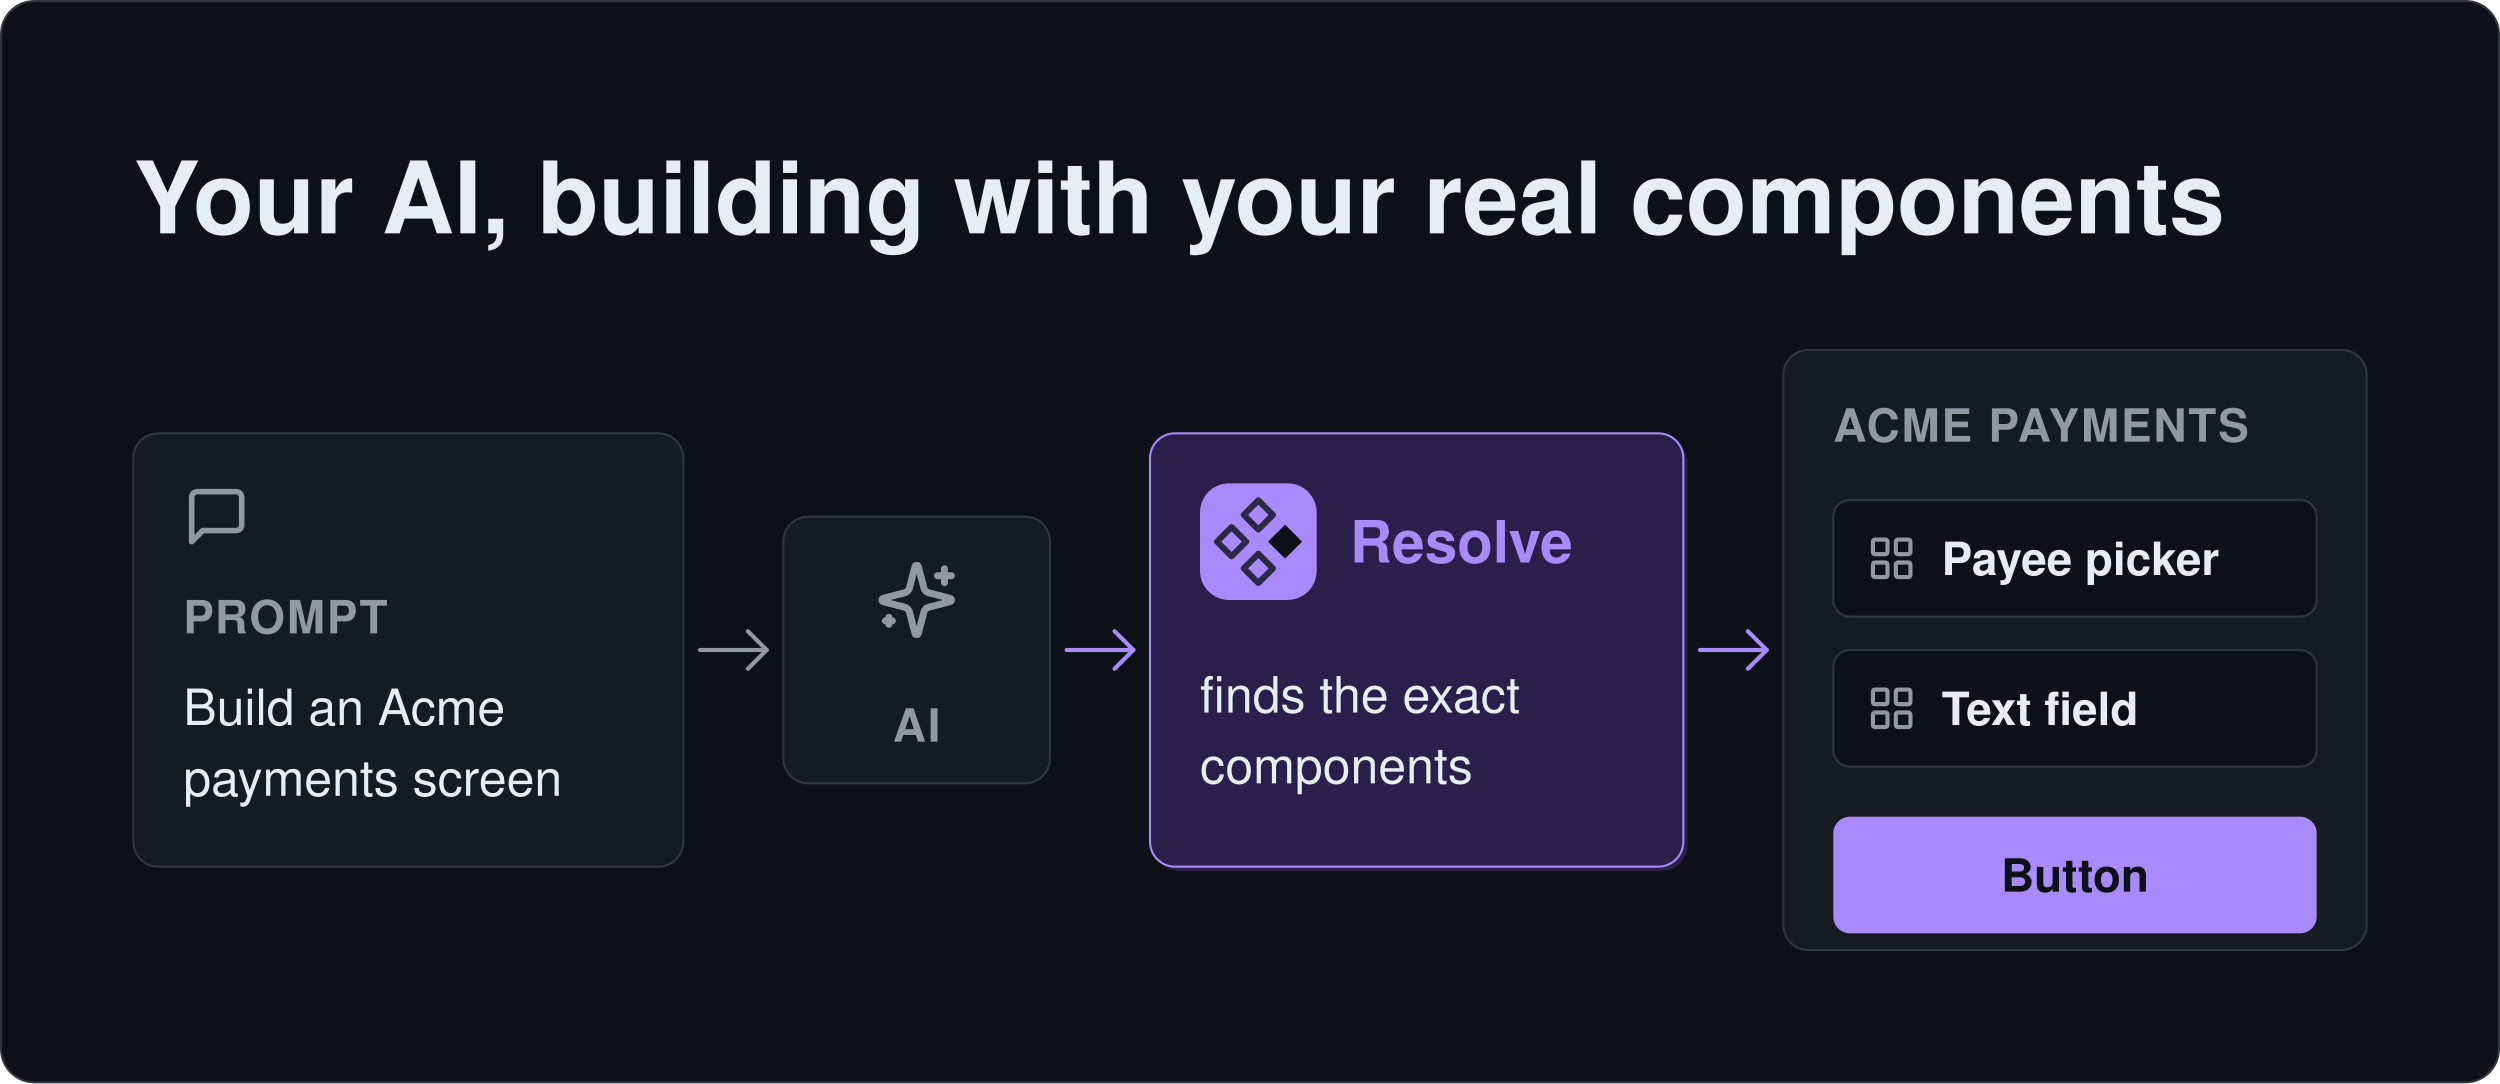
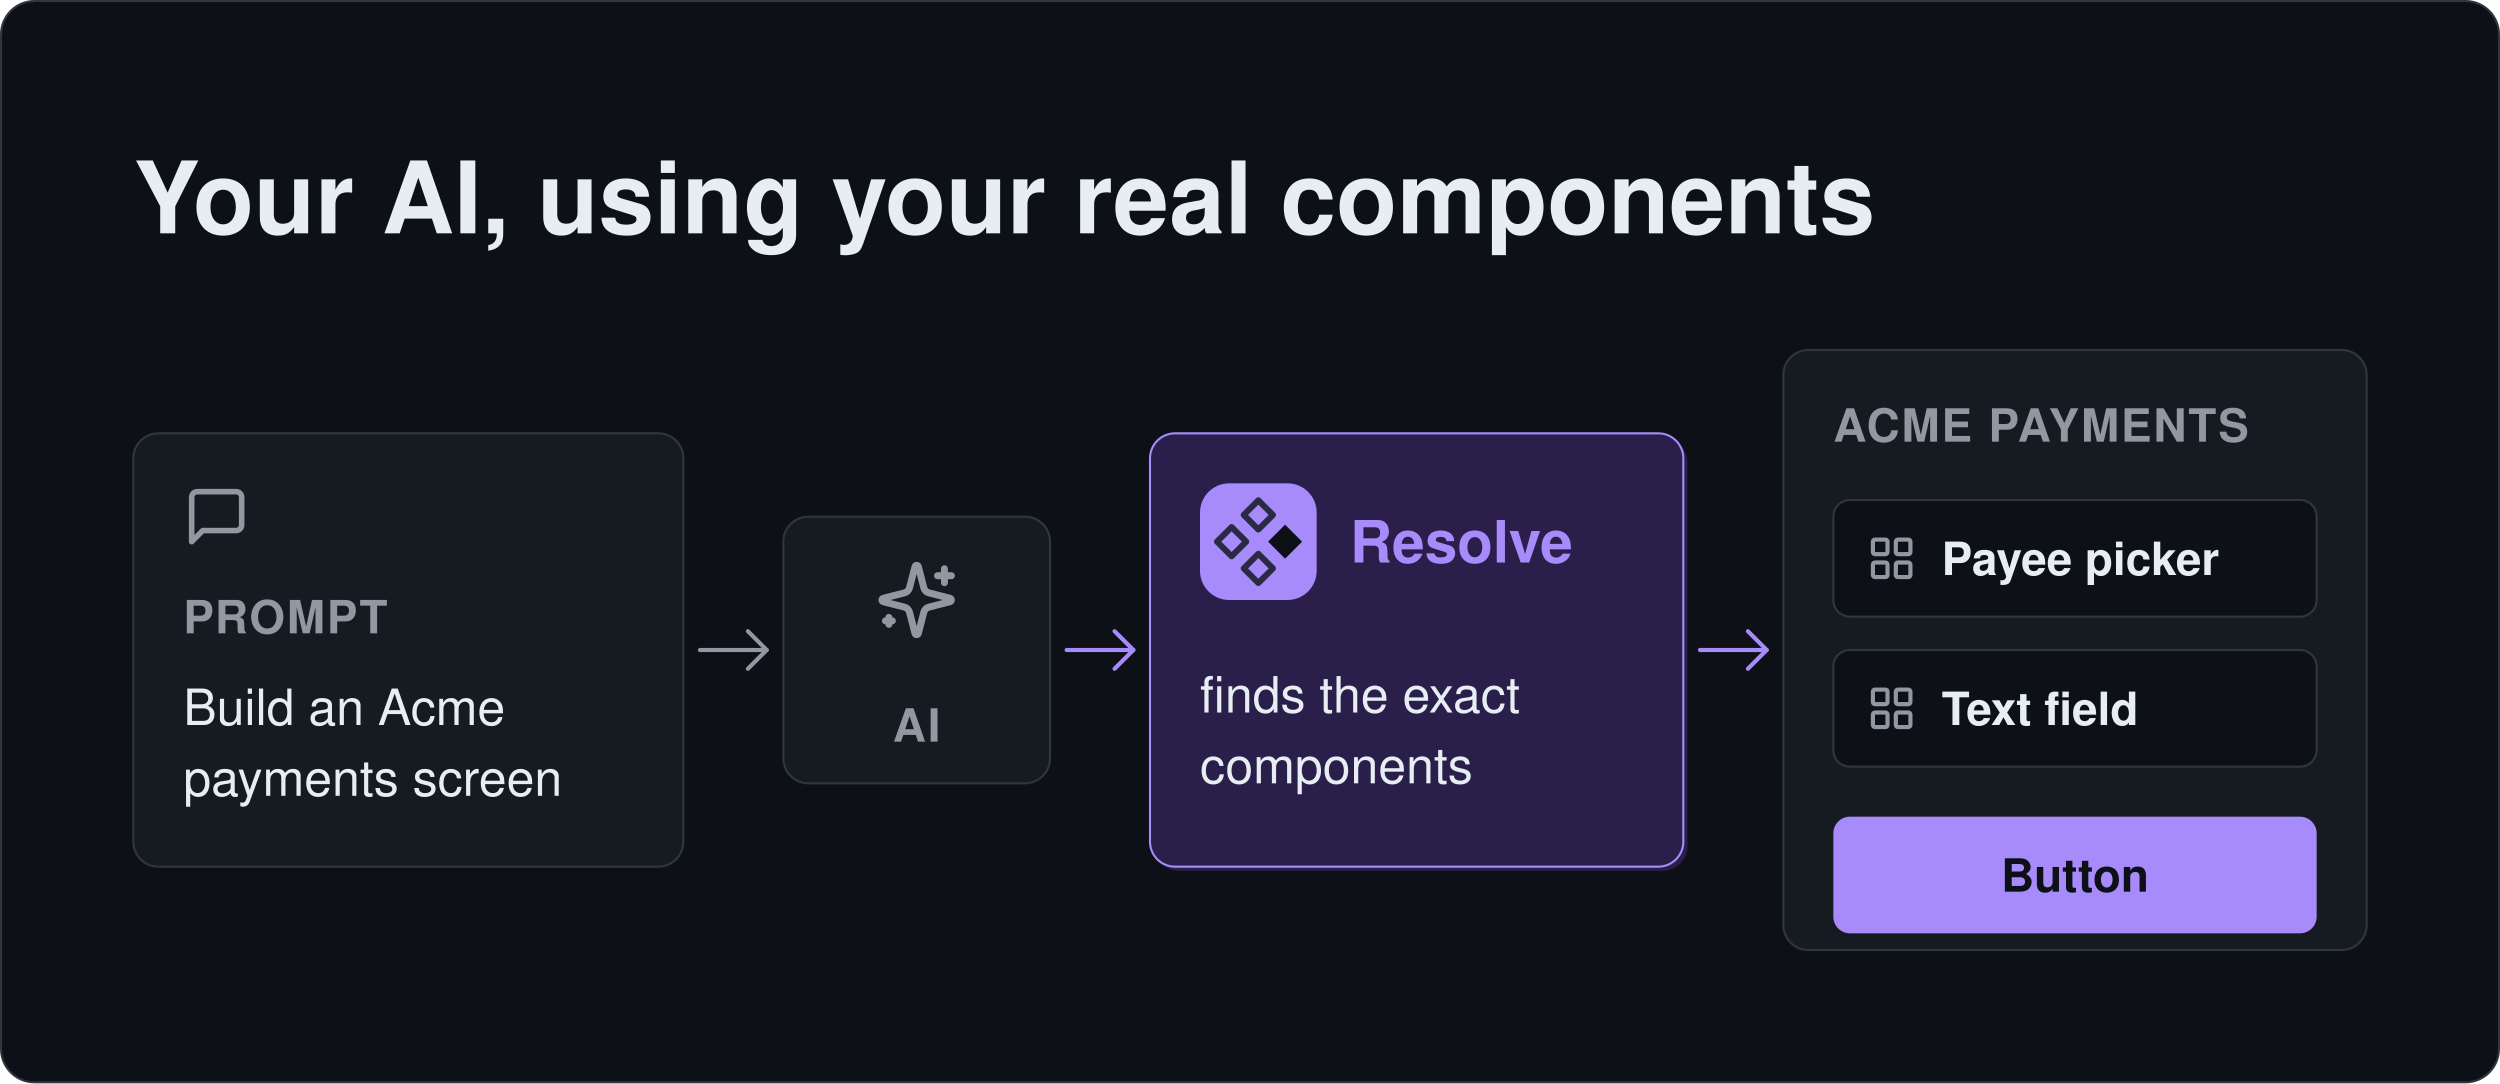
<svg xmlns="http://www.w3.org/2000/svg" width="1200" height="520" viewBox="0 0 1200 520" role="img" aria-labelledby="t d">
  <rect x="0.5" y="0.5" width="1199" height="519" rx="16" fill="#0D1117" stroke="#30363D" stroke-width="1" />
-   <text x="64" y="112" font-family="-apple-system,'Segoe UI',Helvetica,Arial,sans-serif" font-size="48" font-weight="600" fill="#E6EDF3" text-anchor="start">Your AI, building with your real components</text>
+   <text x="64" y="112" font-family="-apple-system,'Segoe UI',Helvetica,Arial,sans-serif" font-size="48" font-weight="600" fill="#E6EDF3" text-anchor="start">Your AI, using your real components</text>
  <rect x="64" y="208" width="264" height="208" rx="12" fill="#161B22" stroke="#30363D" stroke-width="1" />
  <g transform="translate(88 232) scale(1.333333)" fill="none" stroke="#9198A1" stroke-width="2" stroke-linecap="round" stroke-linejoin="round">
    <path d="M21 15a2 2 0 0 1-2 2H7l-4 4V5a2 2 0 0 1 2-2h14a2 2 0 0 1 2 2z" />
  </g>
  <text x="88" y="304" font-family="-apple-system,'Segoe UI',Helvetica,Arial,sans-serif" font-size="22" font-weight="600" fill="#9198A1" text-anchor="start" letter-spacing="0.04em">PROMPT</text>
  <text x="88" y="348" font-family="-apple-system,'Segoe UI',Helvetica,Arial,sans-serif" font-size="24" font-weight="400" fill="#E6EDF3" text-anchor="start">Build an Acme</text>
  <text x="88" y="382" font-family="-apple-system,'Segoe UI',Helvetica,Arial,sans-serif" font-size="24" font-weight="400" fill="#E6EDF3" text-anchor="start">payments screen</text>
  <g fill="none" stroke="#9198A1" stroke-width="2" stroke-linecap="round" stroke-linejoin="round">
    <path d="M336 312.0 H368" />
    <path d="M359 303.0 L368 312.0 L359 321.0" />
  </g>
  <rect x="376" y="248.0" width="128" height="128" rx="12" fill="#161B22" stroke="#30363D" stroke-width="1" />
  <g transform="translate(420 268.0) scale(1.666667)" fill="none" stroke="#9198A1" stroke-width="2" stroke-linecap="round" stroke-linejoin="round">
    <path d="M9.937 15.5A2 2 0 0 0 8.5 14.063l-6.135-1.582a.5.5 0 0 1 0-.962L8.5 9.936A2 2 0 0 0 9.937 8.5l1.582-6.135a.5.5 0 0 1 .963 0L14.063 8.5A2 2 0 0 0 15.5 9.937l6.135 1.581a.5.5 0 0 1 0 .964L15.5 14.063a2 2 0 0 0-1.437 1.437l-1.582 6.135a.5.5 0 0 1-.963 0z" />
    <path d="M20 3v4" />
    <path d="M22 5h-4" />
    <path d="M4 17v2" />
    <path d="M5 18H3" />
  </g>
  <text x="440.0" y="356.0" font-family="-apple-system,'Segoe UI',Helvetica,Arial,sans-serif" font-size="22" font-weight="600" fill="#9198A1" text-anchor="middle" letter-spacing="0.04em">AI</text>
  <g fill="none" stroke="#A78BFA" stroke-width="2" stroke-linecap="round" stroke-linejoin="round">
    <path d="M512 312.0 H544" />
    <path d="M535 303.0 L544 312.0 L535 321.0" />
  </g>
  <rect x="554" y="210" width="256" height="208" rx="12" fill="#2A1F4A" />
  <rect x="552" y="208" width="256" height="208" rx="12" fill="#2A1F4A" stroke="#A78BFA" stroke-width="1" />
  <g transform="translate(576 232) scale(0.5833333)">
    <rect width="96" height="96" rx="24" fill="#A78BFA" />
    <g fill="none" stroke="#0D1117" stroke-width="5" stroke-linejoin="round" opacity="0.8">
      <path d="M48 14 L60 26 L48 38 L36 26 Z" />
      <path d="M26 36 L38 48 L26 60 L14 48 Z" />
      <path d="M48 58 L60 70 L48 82 L36 70 Z" />
    </g>
    <path d="M70 34 L84 48 L70 62 L56 48 Z" fill="#0D1117" />
  </g>
  <text x="648" y="270" font-family="-apple-system,'Segoe UI',Helvetica,Arial,sans-serif" font-size="28" font-weight="600" fill="#A78BFA" text-anchor="start">Resolve</text>
  <text x="576" y="342" font-family="-apple-system,'Segoe UI',Helvetica,Arial,sans-serif" font-size="24" font-weight="400" fill="#E6EDF3" text-anchor="start">finds the exact</text>
  <text x="576" y="376" font-family="-apple-system,'Segoe UI',Helvetica,Arial,sans-serif" font-size="24" font-weight="400" fill="#E6EDF3" text-anchor="start">components</text>
  <g fill="none" stroke="#A78BFA" stroke-width="2" stroke-linecap="round" stroke-linejoin="round">
    <path d="M816 312.0 H848" />
    <path d="M839 303.0 L848 312.0 L839 321.0" />
  </g>
  <rect x="856" y="168" width="280" height="288" rx="12" fill="#161B22" stroke="#30363D" stroke-width="1" />
  <text x="880" y="212" font-family="-apple-system,'Segoe UI',Helvetica,Arial,sans-serif" font-size="22" font-weight="600" fill="#9198A1" text-anchor="start" letter-spacing="0.04em">ACME PAYMENTS</text>
  <rect x="880" y="240" width="232" height="56" rx="8" fill="#0D1117" stroke="#30363D" stroke-width="1" />
  <g transform="translate(896 256) scale(1.0)" fill="none" stroke="#9198A1" stroke-width="2" stroke-linecap="round" stroke-linejoin="round">
    <rect width="7" height="7" x="3" y="3" rx="1" />
    <rect width="7" height="7" x="14" y="3" rx="1" />
    <rect width="7" height="7" x="14" y="14" rx="1" />
    <rect width="7" height="7" x="3" y="14" rx="1" />
  </g>
  <text x="932" y="276" font-family="-apple-system,'Segoe UI',Helvetica,Arial,sans-serif" font-size="22" font-weight="600" fill="#E6EDF3" text-anchor="start">Payee picker</text>
  <rect x="880" y="312" width="232" height="56" rx="8" fill="#0D1117" stroke="#30363D" stroke-width="1" />
  <g transform="translate(896 328) scale(1.0)" fill="none" stroke="#9198A1" stroke-width="2" stroke-linecap="round" stroke-linejoin="round">
    <rect width="7" height="7" x="3" y="3" rx="1" />
    <rect width="7" height="7" x="14" y="3" rx="1" />
    <rect width="7" height="7" x="14" y="14" rx="1" />
    <rect width="7" height="7" x="3" y="14" rx="1" />
  </g>
  <text x="932" y="348" font-family="-apple-system,'Segoe UI',Helvetica,Arial,sans-serif" font-size="22" font-weight="600" fill="#E6EDF3" text-anchor="start">Text field</text>
  <rect x="880" y="392" width="232" height="56" rx="8" fill="#A78BFA" />
  <text x="996" y="428" font-family="-apple-system,'Segoe UI',Helvetica,Arial,sans-serif" font-size="22" font-weight="600" fill="#0D1117" text-anchor="middle">Button</text>
  <circle r="5" fill="#A78BFA" opacity="0">
    <animateMotion dur="2.4s" repeatCount="indefinite" path="M816 312.0 H844" />
    <animate attributeName="opacity" dur="2.4s" repeatCount="indefinite" values="0;1;1;0" keyTimes="0;0.1;0.85;1" />
  </circle>
</svg>
